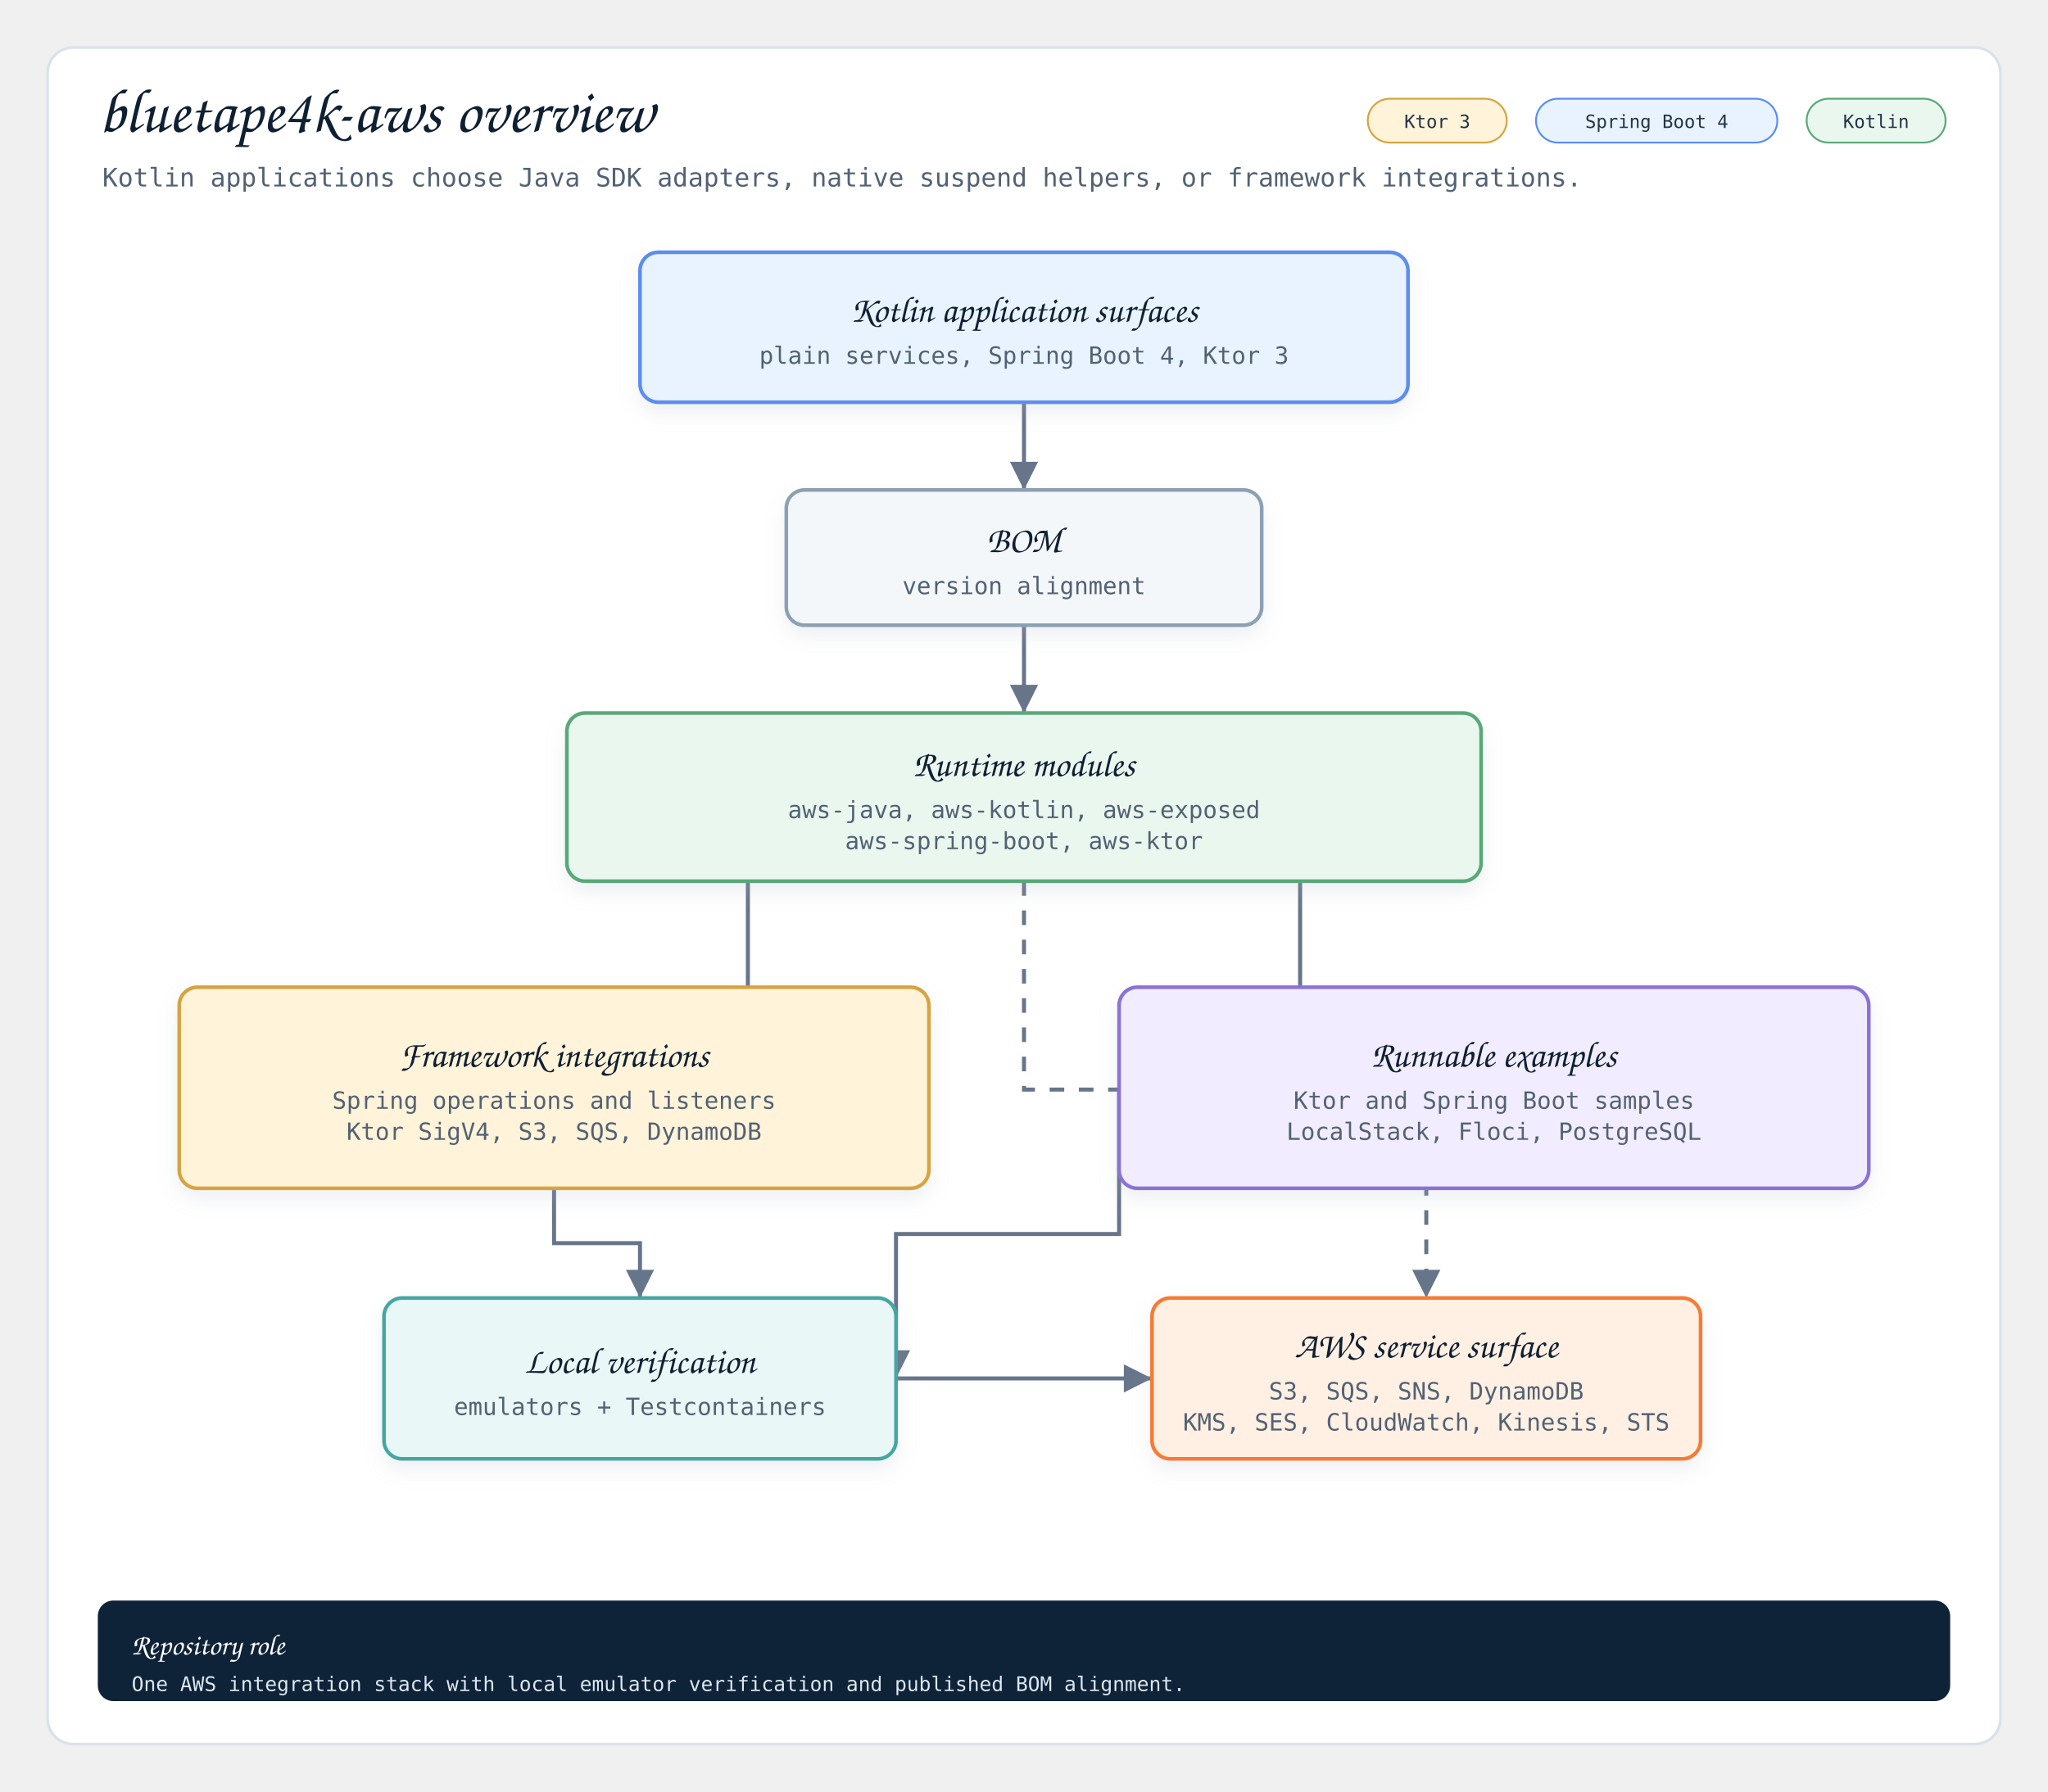
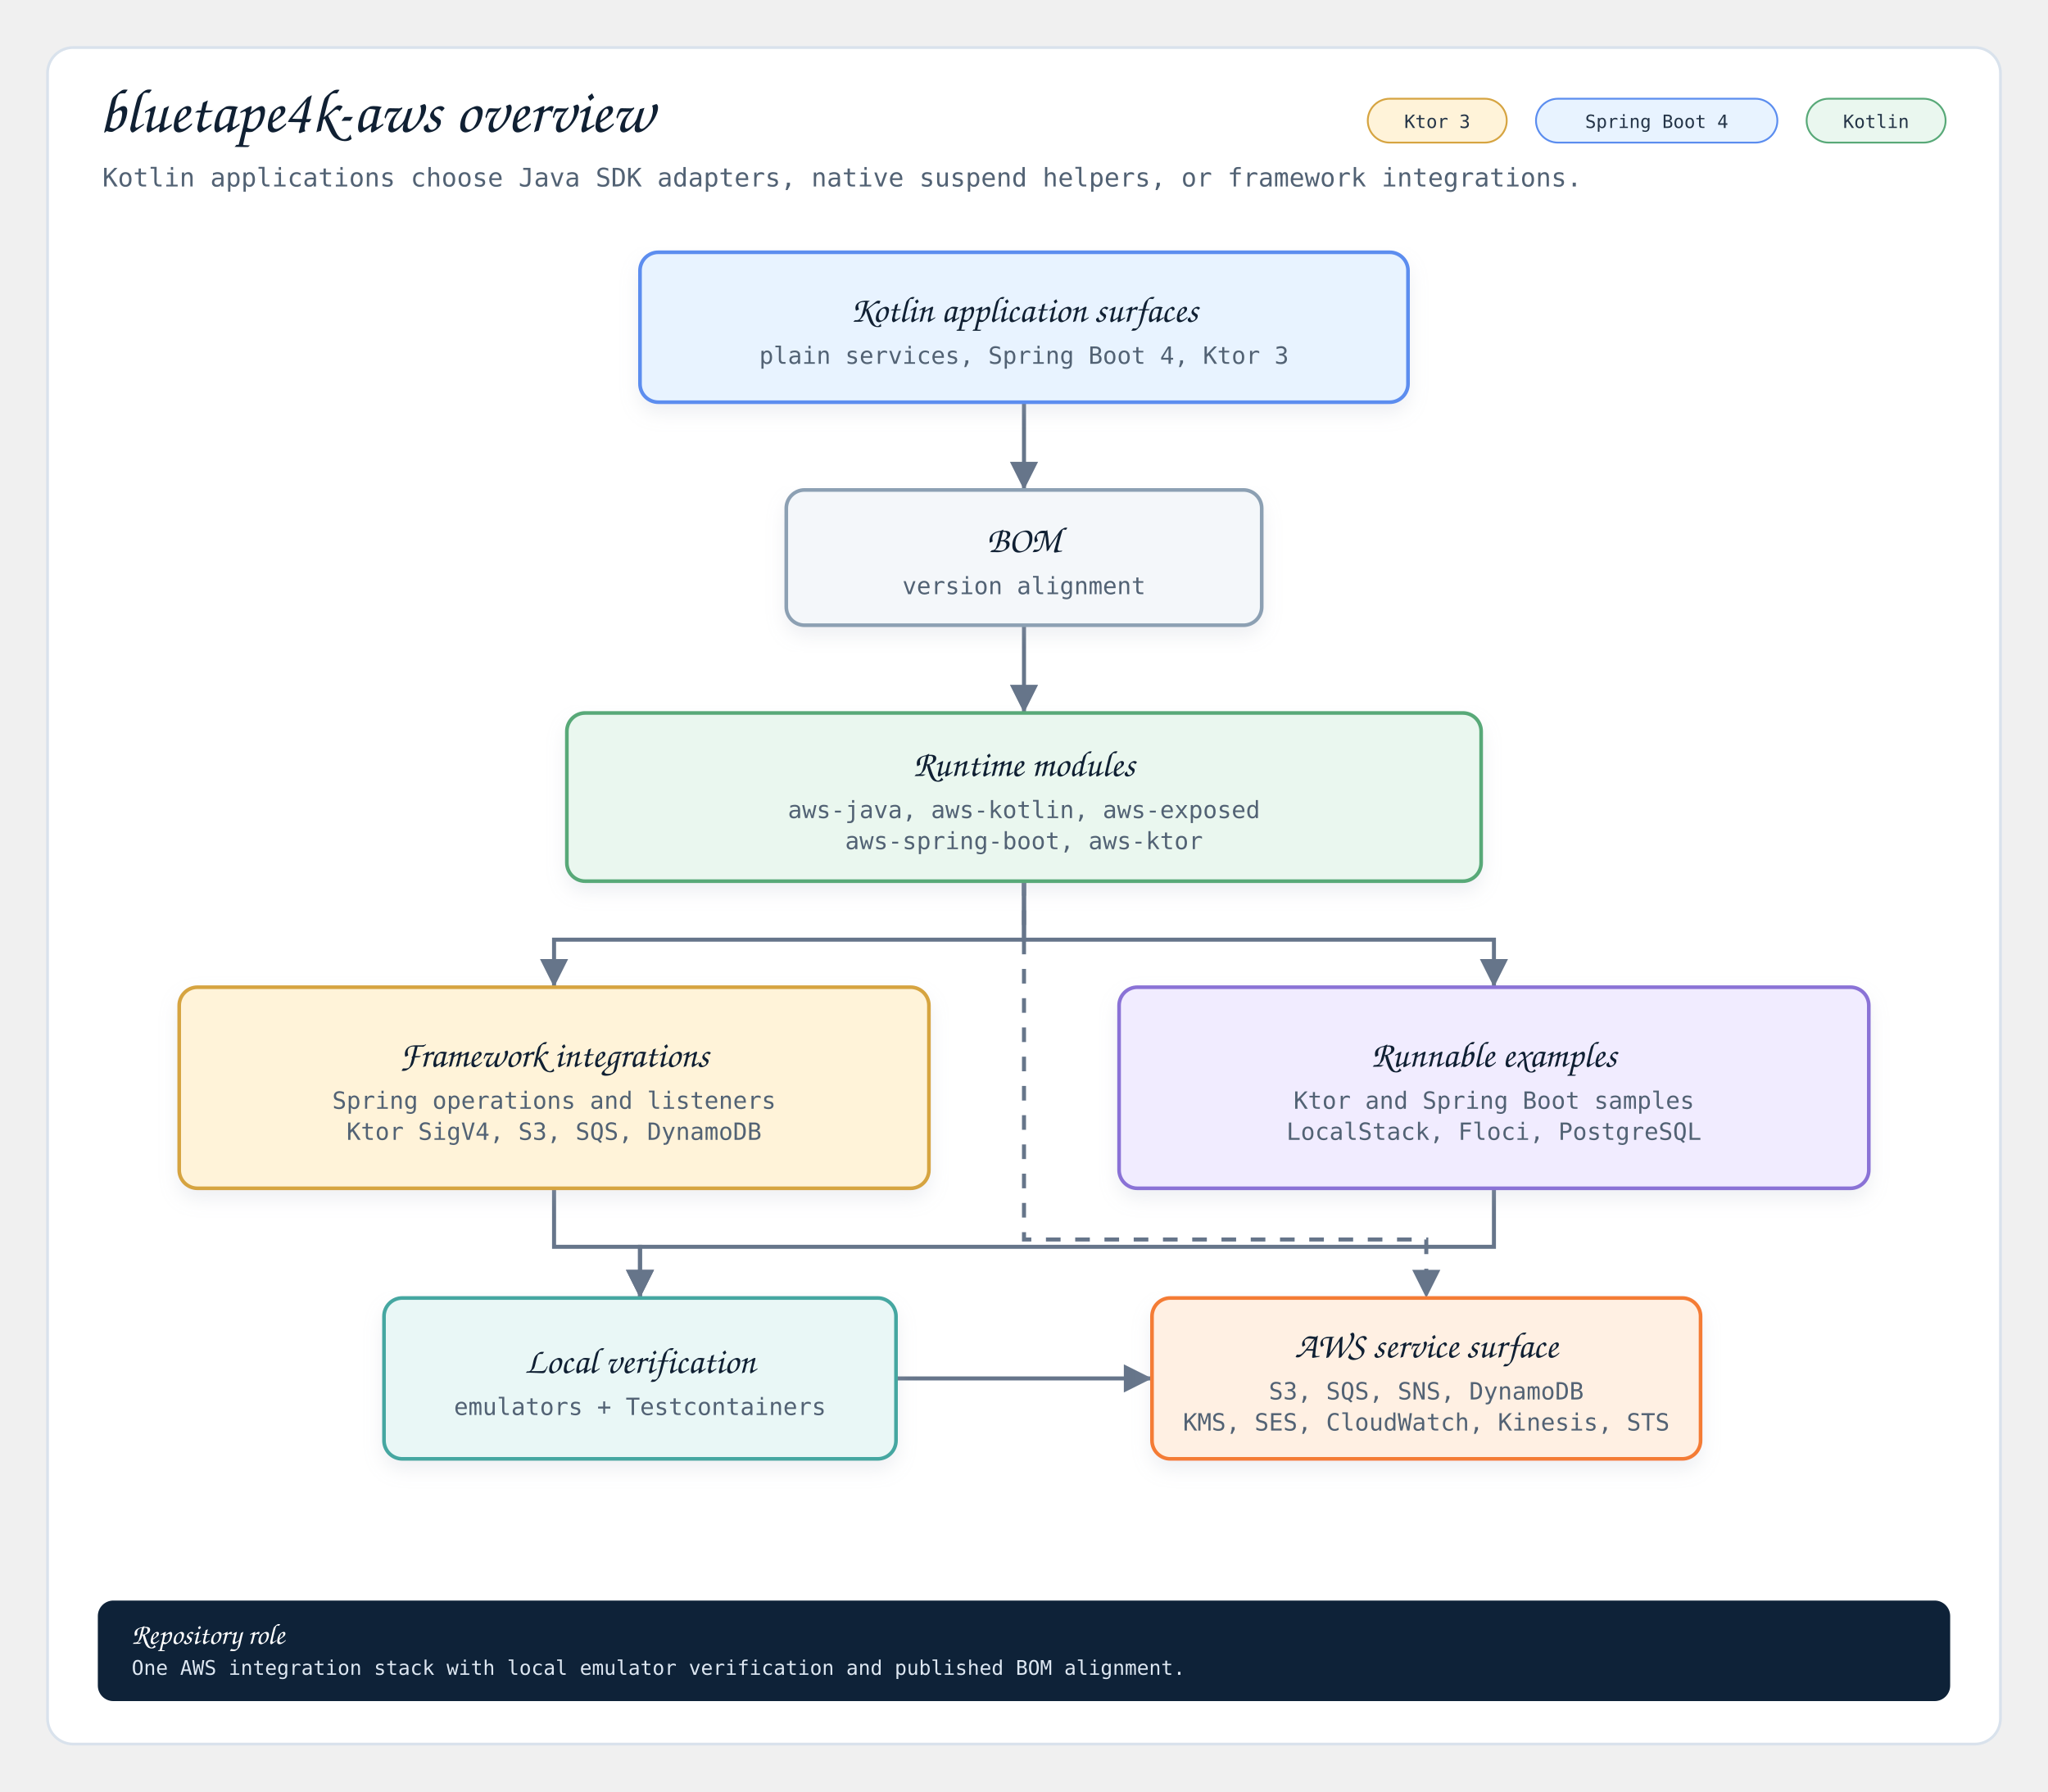
<svg xmlns="http://www.w3.org/2000/svg" width="1120" height="980" viewBox="0 0 1120 980" role="img" aria-label="bluetape4k-aws overview">
  <defs>
    <marker id="arrow" markerWidth="9" markerHeight="9" refX="8" refY="4.5" orient="auto" markerUnits="strokeWidth">
      <path d="M1,1 L8,4.5 L1,8 Z" fill="#66758A" />
    </marker>
    <filter id="shadow" x="-10%" y="-10%" width="120%" height="130%">
      <feDropShadow dx="0" dy="5" stdDeviation="5" flood-color="#AAB7C6" flood-opacity="0.20" />
    </filter>
  </defs>
  <style>
  svg{background:#F5F7FA}
  .frame{fill:#FFFFFF;stroke:#D9E2EC;stroke-width:1.5}
  .title{font-family:"Architects Daughter","Comic Sans MS",cursive;font-size:34px;fill:#102033}
  .subtitle,.detail,.footer-detail{font-family:"Comic Mono","SFMono-Regular",Menlo,monospace;fill:#526274}
  .subtitle{font-size:14px}
  .card-title{font-family:"Architects Daughter","Comic Sans MS",cursive;font-size:20px;fill:#102033}
  .detail{font-size:13px}
  .chip{font-family:"Comic Mono","SFMono-Regular",Menlo,monospace;font-size:10px;fill:#243447}
  .card{stroke-width:2;filter:url(#shadow)}
  .edge{fill:none;stroke-width:2.2;marker-end:url(#arrow)}
  .edge-label{font-family:"Comic Mono","SFMono-Regular",Menlo,monospace;font-size:11px;fill:#344456}
  .label-bg{fill:#FFFFFF;stroke:#D9E2EC}
  .footer{fill:#0E2238;stroke:#0E2238}
  .footer-title{font-family:"Architects Daughter","Comic Sans MS",cursive;font-size:16px;fill:#FFFFFF}
  .footer-detail{font-size:11px;fill:#DDE7F2}
</style>
  <rect x="26" y="26" width="1068" height="928" rx="14" class="frame" />
  <text class="title" x="54" y="72">bluetape4k-aws overview</text>
  <text class="subtitle" x="56" y="102">Kotlin applications choose Java SDK adapters, native suspend helpers, or framework integrations.</text>
  <g>
    <rect x="988" y="54" width="76" height="24" rx="12" fill="#EAF7EF" stroke="#58A978" />
    <text class="chip" x="1026" y="70" text-anchor="middle">Kotlin</text>
  </g>
  <g>
    <rect x="840" y="54" width="132" height="24" rx="12" fill="#E8F3FF" stroke="#5B8DEF" />
    <text class="chip" x="906" y="70" text-anchor="middle">Spring Boot 4</text>
  </g>
  <g>
    <rect x="748" y="54" width="76" height="24" rx="12" fill="#FFF3D9" stroke="#D6A441" />
    <text class="chip" x="786" y="70" text-anchor="middle">Ktor 3</text>
  </g>
  <g>
    <g>
-       <path class="edge" d="M560 220 L560 244 L560 244 L560 268" stroke="#66758A" />
+       <path class="edge" d="M560 220 L560 252 L560 252 L560 268" stroke="#66758A" />
    </g>
    <g>
-       <path class="edge" d="M560 342 L560 366 L560 366 L560 390" stroke="#66758A" />
+       <path class="edge" d="M560 342 L560 374 L560 374 L560 390" stroke="#66758A" />
    </g>
    <g>
-       <path class="edge" d="M310 436 L409 436 L409 595 L508 595" stroke="#66758A" />
+       <path class="edge" d="M560 482 L560 514 L303 514 L303 540" stroke="#66758A" />
    </g>
    <g>
-       <path class="edge" d="M810 436 L711 436 L711 595 L612 595" stroke="#66758A" />
+       <path class="edge" d="M560 482 L560 514 L817 514 L817 540" stroke="#66758A" />
    </g>
    <g>
-       <path class="edge" d="M303 650 L303 680 L350 680 L350 710" stroke="#66758A" />
+       <path class="edge" d="M303 650 L303 682 L350 682 L350 710" stroke="#66758A" />
    </g>
    <g>
-       <path class="edge" d="M612 595 L612 675 L490 675 L490 754" stroke="#66758A" />
+       <path class="edge" d="M817 650 L817 682 L350 682 L350 710" stroke="#66758A" />
    </g>
    <g>
-       <path class="edge" d="M560 482 L560 596 L780 596 L780 710" stroke="#66758A" stroke-dasharray="8 8" />
+       <path class="edge" d="M560 482 L560 678 L780 678 L780 710" stroke="#66758A" stroke-dasharray="8 8" />
    </g>
    <g>
-       <path class="edge" d="M490 754 L560 754 L560 754 L630 754" stroke="#66758A" />
+       <path class="edge" d="M490 754 L522 754 L522 754 L630 754" stroke="#66758A" />
    </g>
  </g>
  <g id="apps">
    <rect class="card" x="350" y="138" width="420" height="82" rx="10" fill="#E8F3FF" stroke="#5B8DEF" />
    <text class="card-title" x="560" y="176" text-anchor="middle">Kotlin application surfaces</text>
    <text class="detail" x="560" y="199" text-anchor="middle">plain services, Spring Boot 4, Ktor 3</text>
  </g>
  <g id="bom">
    <rect class="card" x="430" y="268" width="260" height="74" rx="10" fill="#F4F7FA" stroke="#8CA0B3" />
    <text class="card-title" x="560" y="302" text-anchor="middle">BOM</text>
    <text class="detail" x="560" y="325" text-anchor="middle">version alignment</text>
  </g>
  <g id="modules">
    <rect class="card" x="310" y="390" width="500" height="92" rx="10" fill="#EAF7EF" stroke="#58A978" />
    <text class="card-title" x="560" y="424.5" text-anchor="middle">Runtime modules</text>
    <text class="detail" x="560" y="447.5" text-anchor="middle">aws-java, aws-kotlin, aws-exposed</text>
    <text class="detail" x="560" y="464.5" text-anchor="middle">aws-spring-boot, aws-ktor</text>
  </g>
  <g id="integrations">
    <rect class="card" x="98" y="540" width="410" height="110" rx="10" fill="#FFF3D9" stroke="#D6A441" />
    <text class="card-title" x="303" y="583.5" text-anchor="middle">Framework integrations</text>
    <text class="detail" x="303" y="606.5" text-anchor="middle">Spring operations and listeners</text>
    <text class="detail" x="303" y="623.5" text-anchor="middle">Ktor SigV4, S3, SQS, DynamoDB</text>
  </g>
  <g id="examples">
    <rect class="card" x="612" y="540" width="410" height="110" rx="10" fill="#F1ECFF" stroke="#8A72D6" />
    <text class="card-title" x="817" y="583.5" text-anchor="middle">Runnable examples</text>
    <text class="detail" x="817" y="606.5" text-anchor="middle">Ktor and Spring Boot samples</text>
    <text class="detail" x="817" y="623.5" text-anchor="middle">LocalStack, Floci, PostgreSQL</text>
  </g>
  <g id="verification">
    <rect class="card" x="210" y="710" width="280" height="88" rx="10" fill="#E9F7F6" stroke="#45A7A1" />
    <text class="card-title" x="350" y="751" text-anchor="middle">Local verification</text>
    <text class="detail" x="350" y="774" text-anchor="middle">emulators + Testcontainers</text>
  </g>
  <g id="services">
    <rect class="card" x="630" y="710" width="300" height="88" rx="10" fill="#FFF0E3" stroke="#F47B36" />
    <text class="card-title" x="780" y="742.5" text-anchor="middle">AWS service surface</text>
    <text class="detail" x="780" y="765.5" text-anchor="middle">S3, SQS, SNS, DynamoDB</text>
    <text class="detail" x="780" y="782.5" text-anchor="middle">KMS, SES, CloudWatch, Kinesis, STS</text>
  </g>
  <rect class="footer" x="54" y="876" width="1012" height="54" rx="8" />
-   <text class="footer-title" x="72" y="905">Repository role</text>
-   <text class="footer-detail" x="72" y="925">One AWS integration stack with local emulator verification and published BOM alignment.</text>
+   <text class="footer-title" x="72" y="895" dominant-baseline="middle">Repository role</text>
+   <text class="footer-detail" x="72" y="913" dominant-baseline="middle">One AWS integration stack with local emulator verification and published BOM alignment.</text>
</svg>
